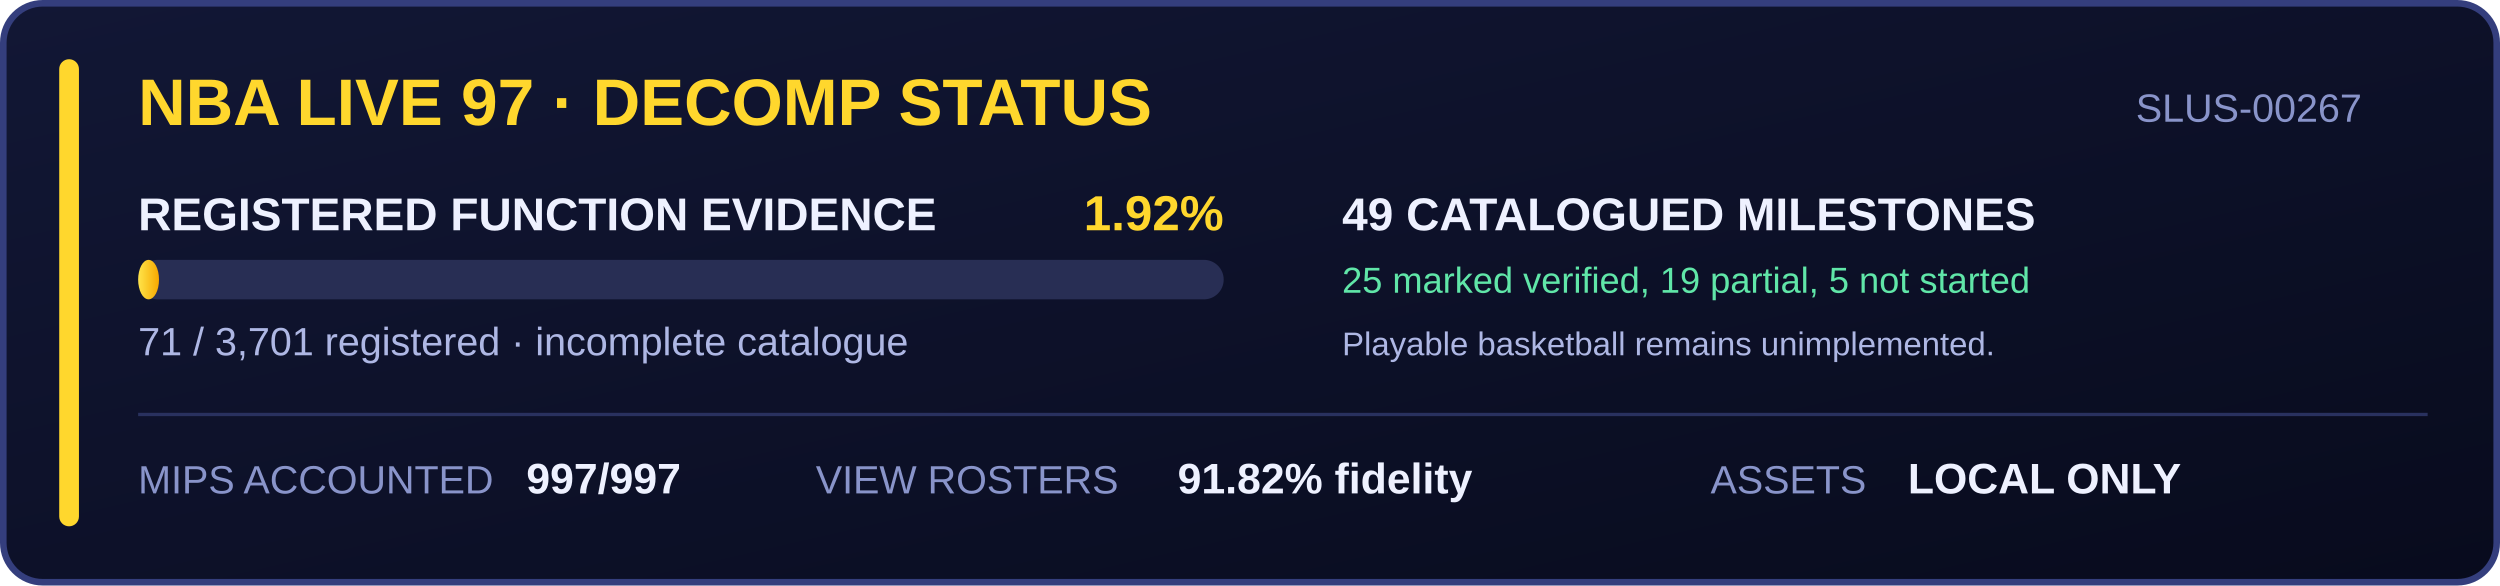
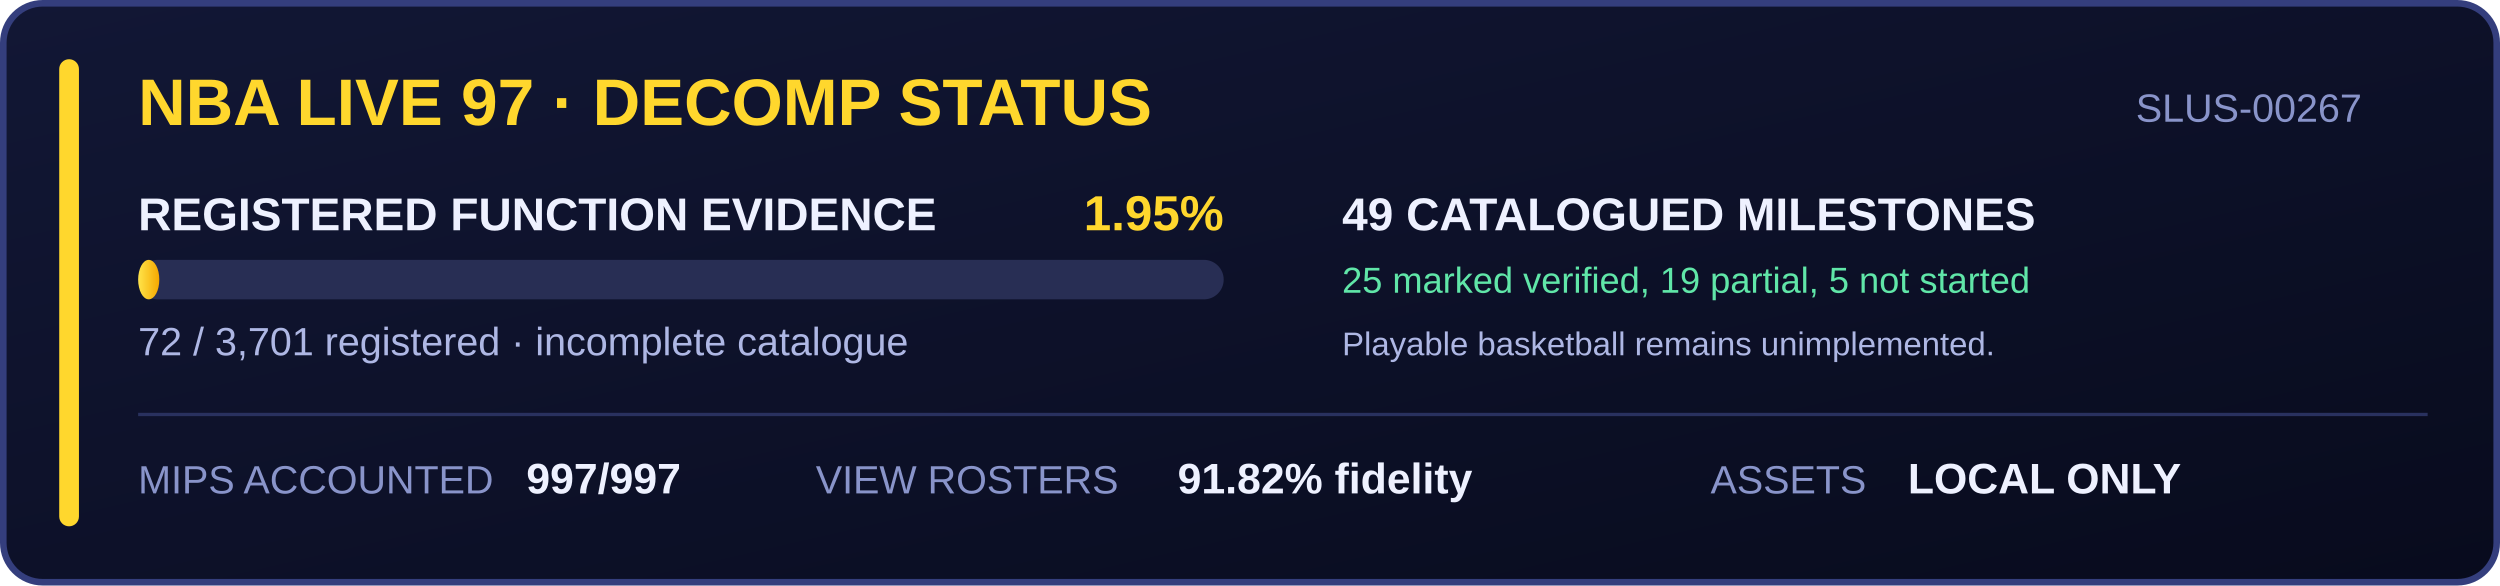
<svg xmlns="http://www.w3.org/2000/svg" width="760" height="178" viewBox="0 0 760 178" role="img" aria-labelledby="title desc">
  <defs>
    <linearGradient id="panel" x1="0" y1="0" x2="1" y2="1">
      <stop stop-color="#121735" />
      <stop offset="1" stop-color="#080b1d" />
    </linearGradient>
    <linearGradient id="gold" x1="0" y1="0" x2="1" y2="0">
      <stop stop-color="#ffe44a" />
      <stop offset="1" stop-color="#f6a800" />
    </linearGradient>
  </defs>
  <rect x="1" y="1" width="758" height="176" rx="12" fill="url(#panel)" stroke="#343e7d" stroke-width="2" />
  <rect x="18" y="18" width="6" height="142" rx="3" fill="#ffd72d" />
  <g font-family="Segoe UI, Arial, sans-serif">
    <text x="42" y="38" fill="#ffd72d" font-size="20" font-weight="700">NBA LIVE 97 · DECOMP STATUS</text>
    <text x="718" y="37" fill="#8994ca" font-size="12" text-anchor="end">SLUS-00267</text>
    <text x="42" y="70" fill="#eef1ff" font-size="14" font-weight="600">REGISTERED FUNCTION EVIDENCE</text>
-     <text x="372" y="70" fill="#ffd72d" font-size="15" font-weight="700" text-anchor="end">1.92%</text>
+     <text x="372" y="70" fill="#ffd72d" font-size="15" font-weight="700" text-anchor="end">1.95%</text>
    <rect x="42" y="79" width="330" height="12" rx="6" fill="#282e54" />
-     <rect x="42" y="79" width="6.34" height="12" rx="6" fill="url(#gold)" />
-     <text x="42" y="108" fill="#aeb7e4" font-size="12">71 / 3,701 registered · incomplete catalogue</text>
+     <rect x="42" y="79" width="6.43" height="12" rx="6" fill="url(#gold)" />
+     <text x="42" y="108" fill="#aeb7e4" font-size="12">72 / 3,701 registered · incomplete catalogue</text>
    <text x="408" y="70" fill="#eef1ff" font-size="14" font-weight="600">49 CATALOGUED MILESTONES</text>
    <text x="408" y="89" fill="#60e6a8" font-size="11">25 marked verified, 19 partial, 5 not started</text>
    <text x="408" y="108" fill="#aeb7e4" font-size="10">Playable basketball remains unimplemented.</text>
    <line x1="42" y1="126" x2="738" y2="126" stroke="#29315f" />
    <text x="42" y="150" fill="#8994ca" font-size="12">MIPS ACCOUNTED</text>
    <text x="160" y="150" fill="#eef1ff" font-size="13" font-weight="700">997/997</text>
    <text x="248" y="150" fill="#8994ca" font-size="12">VIEW ROSTERS</text>
    <text x="358" y="150" fill="#eef1ff" font-size="13" font-weight="700">91.82% fidelity</text>
    <text x="520" y="150" fill="#8994ca" font-size="12">ASSETS</text>
    <text x="580" y="150" fill="#eef1ff" font-size="13" font-weight="700">LOCAL ONLY</text>
  </g>
</svg>
